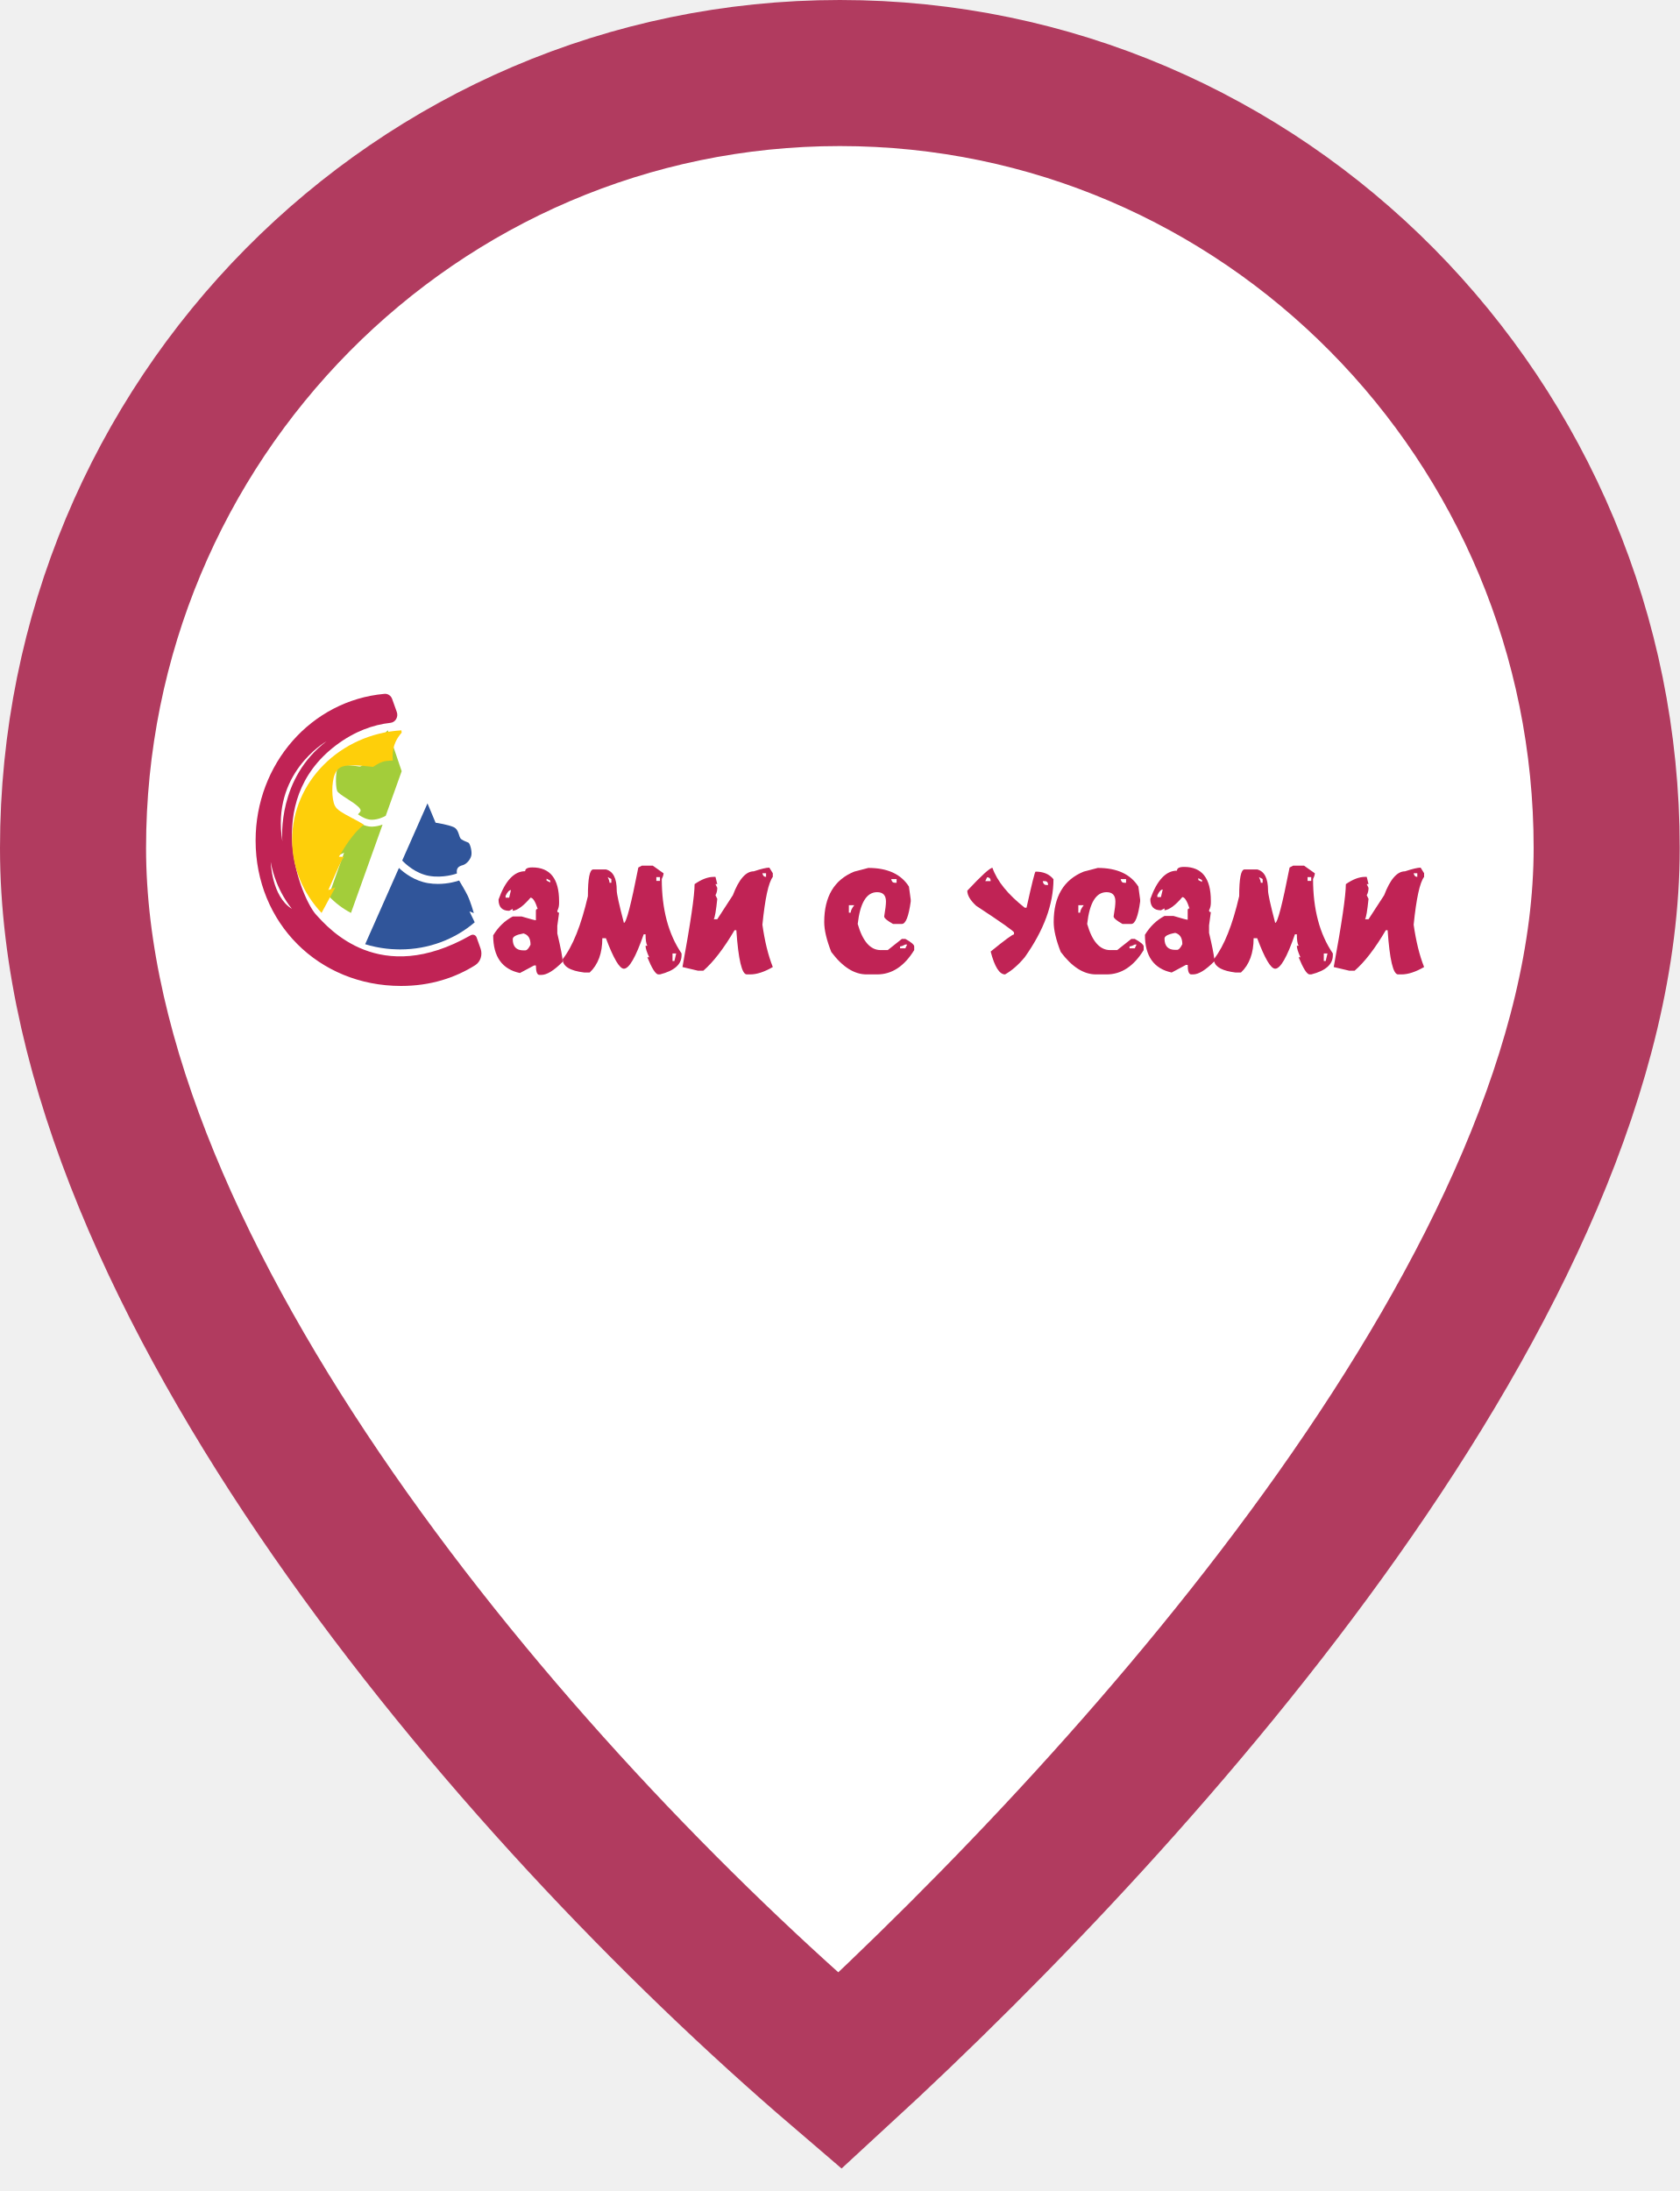
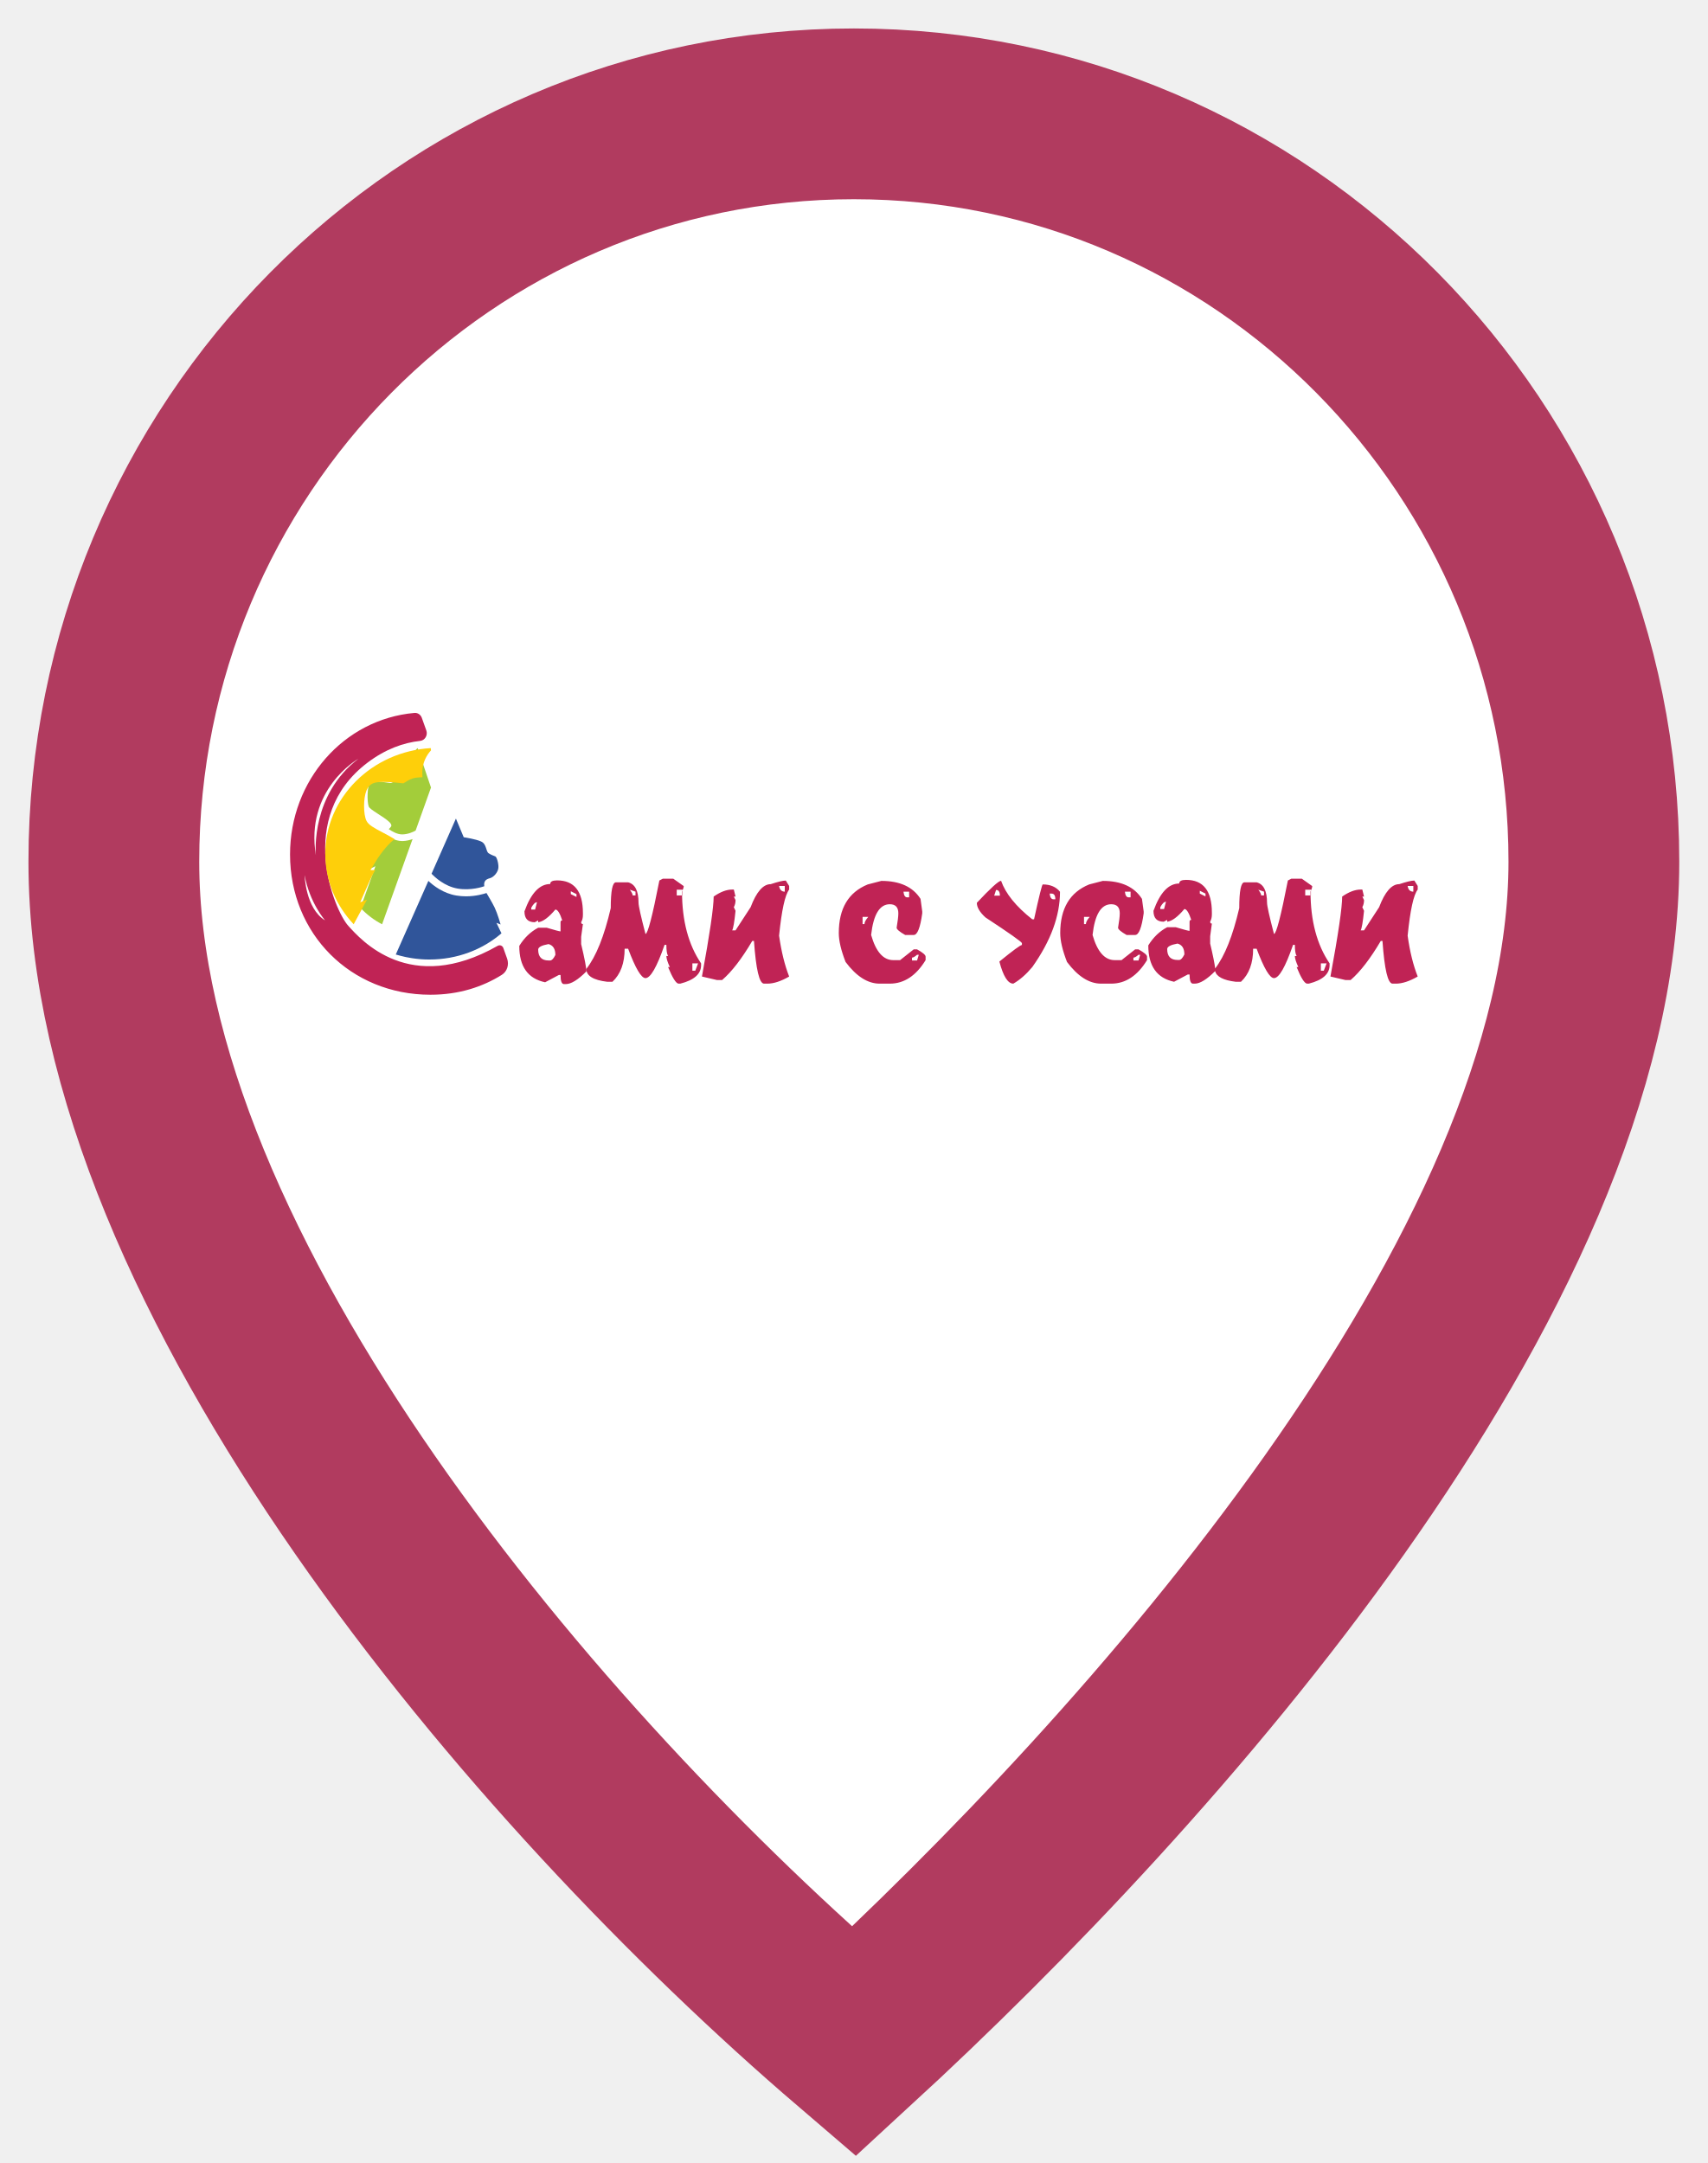
- <svg xmlns="http://www.w3.org/2000/svg" width="46px" height="60px" viewBox="0 0 46 60" version="1.1">
+ <svg xmlns="http://www.w3.org/2000/svg" width="30px" height="38px" viewBox="0 0 30 38" version="1.1">
  <g id="Page-1" stroke="none" stroke-width="1" fill="none" fill-rule="evenodd">
-     <g id="-g-1-Где-купить-комп" transform="translate(-668, -425)">
-       <g id="Group-14" transform="translate(-2, 369)">
-         <g id="Group-23" transform="translate(672, 58)">
-           <g id="Group-21" fill="#FFFFFF" stroke="#B13B5F" stroke-linecap="round" stroke-width="4">
-             <path d="M21,54.71 C29.383,47 42,32.946 42,21.224 C42,9.502 32.598,9.59232693e-14 21,9.59232693e-14 C9.402,9.59232693e-14 -2.84217094e-14,9.502 -2.84217094e-14,21.224 C-2.84217094e-14,32.946 12,47 21,54.71 Z" id="Oval-Copy" />
-           </g>
-           <g id="sami-logo-2" transform="translate(5, 17)">
-             <path d="M32,7.482 C31.768,7.616 31.562,7.684 31.382,7.684 L31.287,7.684 C31.152,7.684 31.057,7.28 31.001,6.473 L30.952,6.473 C30.656,6.976 30.371,7.346 30.097,7.583 L29.953,7.583 L29.525,7.482 C29.747,6.276 29.857,5.52 29.857,5.212 C30.048,5.08 30.223,5.013 30.383,5.013 L30.429,5.013 L30.478,5.212 L30.429,5.212 L30.478,5.313 C30.478,5.39 30.462,5.458 30.429,5.515 L30.478,5.616 C30.445,5.937 30.414,6.123 30.383,6.173 L30.478,6.173 L30.906,5.515 C31.071,5.079 31.261,4.861 31.477,4.861 C31.682,4.793 31.825,4.76 31.905,4.76 L32,4.913 L32,5.013 C31.882,5.167 31.787,5.604 31.714,6.323 C31.778,6.774 31.873,7.161 32,7.482 Z M31.814,5.013 L31.814,4.913 L31.714,4.913 C31.726,4.98 31.759,5.013 31.814,5.013 Z M28.858,7.684 C28.786,7.674 28.688,7.517 28.564,7.214 L28.613,7.214 C28.548,7.071 28.515,6.967 28.515,6.899 L28.564,6.899 C28.531,6.847 28.515,6.743 28.515,6.585 L28.463,6.585 C28.246,7.214 28.065,7.528 27.922,7.528 C27.802,7.528 27.637,7.249 27.429,6.692 L27.331,6.692 C27.331,7.101 27.215,7.415 26.985,7.632 L26.835,7.632 C26.486,7.589 26.292,7.488 26.252,7.329 C26.017,7.565 25.824,7.684 25.673,7.684 L25.624,7.684 C25.558,7.684 25.526,7.597 25.526,7.424 L25.477,7.424 L25.087,7.632 C24.599,7.528 24.355,7.184 24.355,6.599 C24.497,6.369 24.675,6.197 24.891,6.083 L25.136,6.083 C25.367,6.153 25.497,6.187 25.526,6.187 L25.526,5.928 C25.526,5.893 25.542,5.876 25.575,5.876 C25.508,5.67 25.442,5.567 25.379,5.567 C25.188,5.792 25.026,5.912 24.891,5.928 L24.891,5.876 L24.793,5.928 C24.599,5.928 24.502,5.825 24.502,5.619 C24.687,5.102 24.93,4.843 25.232,4.843 C25.232,4.774 25.297,4.74 25.428,4.74 C25.916,4.74 26.16,5.049 26.16,5.668 L26.16,5.72 C26.16,5.799 26.144,5.868 26.111,5.928 C26.111,5.962 26.127,5.979 26.16,5.979 L26.111,6.34 L26.111,6.547 C26.192,6.888 26.239,7.123 26.253,7.253 C26.525,6.901 26.753,6.33 26.936,5.541 C26.936,5.053 26.985,4.809 27.083,4.809 L27.429,4.809 C27.627,4.859 27.726,5.051 27.726,5.385 C27.726,5.478 27.791,5.774 27.922,6.274 C27.987,6.274 28.118,5.768 28.316,4.757 L28.414,4.705 L28.711,4.705 L29.008,4.915 C29.008,4.952 28.992,5.004 28.959,5.071 C28.959,5.9 29.139,6.579 29.501,7.11 L29.501,7.162 C29.501,7.41 29.304,7.584 28.91,7.684 L28.858,7.684 Z M25.185,6.547 C24.989,6.582 24.891,6.634 24.891,6.703 C24.891,6.909 24.989,7.012 25.185,7.012 L25.232,7.012 C25.279,7.012 25.328,6.96 25.379,6.856 C25.379,6.685 25.314,6.582 25.185,6.547 Z M24.695,5.515 L24.695,5.567 L24.793,5.567 L24.842,5.359 C24.795,5.359 24.746,5.411 24.695,5.515 Z M25.917,5.1 L25.817,5.048 L25.817,5.1 L25.917,5.152 L25.917,5.1 Z M27.578,5.071 L27.478,5.019 C27.511,5.087 27.528,5.138 27.528,5.175 L27.578,5.175 L27.578,5.071 Z M28.909,5.019 L28.809,5.019 L28.809,5.123 L28.909,5.123 L28.909,5.019 Z M29.253,7.317 L29.305,7.317 L29.354,7.11 L29.253,7.11 L29.253,7.317 Z M23.304,7.684 L23.015,7.684 C22.678,7.684 22.356,7.479 22.049,7.069 C21.92,6.741 21.856,6.468 21.856,6.251 C21.856,5.553 22.13,5.092 22.678,4.869 L23.064,4.768 C23.589,4.768 23.959,4.938 24.175,5.279 L24.224,5.636 L24.224,5.688 C24.168,6.098 24.087,6.302 23.982,6.302 L23.74,6.302 C23.58,6.212 23.499,6.144 23.497,6.098 C23.53,5.909 23.546,5.773 23.546,5.688 C23.546,5.517 23.466,5.432 23.304,5.432 C23.015,5.432 22.838,5.722 22.773,6.302 C22.909,6.779 23.119,7.018 23.402,7.018 L23.595,7.018 L23.982,6.712 L24.077,6.712 C24.237,6.8 24.318,6.869 24.32,6.917 L24.32,7.018 C24.047,7.462 23.709,7.684 23.304,7.684 Z M23.789,5.175 L23.838,5.175 L23.838,5.074 L23.691,5.074 C23.702,5.141 23.734,5.175 23.789,5.175 Z M22.531,5.789 L22.531,5.994 L22.58,5.994 C22.58,5.942 22.613,5.874 22.678,5.789 L22.531,5.789 Z M23.933,6.969 L24.077,6.969 L24.126,6.865 L24.077,6.865 C24.016,6.899 23.967,6.917 23.933,6.917 L23.933,6.969 Z M20.524,7.684 C20.37,7.684 20.238,7.475 20.13,7.058 C20.514,6.745 20.728,6.588 20.769,6.588 L20.769,6.536 C20.768,6.501 20.423,6.258 19.735,5.806 C19.571,5.656 19.49,5.518 19.49,5.391 C19.88,4.974 20.11,4.765 20.179,4.765 C20.306,5.129 20.601,5.493 21.063,5.858 L21.112,5.858 C21.258,5.199 21.34,4.869 21.36,4.869 C21.574,4.869 21.738,4.938 21.85,5.077 C21.85,5.761 21.588,6.474 21.063,7.214 C20.889,7.423 20.709,7.58 20.524,7.684 Z M20.032,5.025 L19.983,5.129 L20.13,5.129 C20.13,5.06 20.097,5.025 20.032,5.025 Z M21.654,5.235 L21.703,5.235 C21.703,5.164 21.671,5.129 21.605,5.129 L21.556,5.129 C21.567,5.2 21.6,5.235 21.654,5.235 Z M17.02,7.684 L16.732,7.684 C16.394,7.684 16.072,7.479 15.765,7.069 C15.636,6.741 15.572,6.468 15.572,6.251 C15.572,5.553 15.846,5.092 16.394,4.869 L16.781,4.768 C17.305,4.768 17.676,4.938 17.892,5.279 L17.941,5.636 L17.941,5.688 C17.884,6.098 17.804,6.302 17.698,6.302 L17.456,6.302 C17.296,6.212 17.215,6.144 17.214,6.098 C17.246,5.909 17.263,5.773 17.263,5.688 C17.263,5.517 17.182,5.432 17.02,5.432 C16.732,5.432 16.555,5.722 16.489,6.302 C16.626,6.779 16.835,7.018 17.118,7.018 L17.312,7.018 L17.698,6.712 L17.794,6.712 C17.953,6.8 18.034,6.869 18.036,6.917 L18.036,7.018 C17.764,7.462 17.425,7.684 17.02,7.684 Z M17.505,5.175 L17.554,5.175 L17.554,5.074 L17.407,5.074 C17.418,5.141 17.451,5.175 17.505,5.175 Z M16.247,5.789 L16.247,5.994 L16.296,5.994 C16.296,5.942 16.329,5.874 16.394,5.789 L16.247,5.789 Z M17.649,6.969 L17.794,6.969 L17.843,6.865 L17.794,6.865 C17.732,6.899 17.684,6.917 17.649,6.917 L17.649,6.969 Z M13.546,7.684 L13.451,7.684 C13.317,7.684 13.221,7.28 13.165,6.473 L13.116,6.473 C12.82,6.976 12.535,7.346 12.261,7.583 L12.117,7.583 L11.69,7.482 C11.911,6.276 12.022,5.52 12.022,5.212 C12.212,5.08 12.387,5.013 12.547,5.013 L12.594,5.013 L12.643,5.212 L12.594,5.212 L12.643,5.313 C12.643,5.39 12.626,5.458 12.594,5.515 L12.643,5.616 C12.61,5.937 12.578,6.123 12.547,6.173 L12.643,6.173 L13.07,5.515 C13.235,5.079 13.426,4.861 13.642,4.861 C13.847,4.793 13.989,4.76 14.069,4.76 L14.164,4.913 L14.164,5.013 C14.046,5.167 13.951,5.604 13.879,6.323 C13.942,6.774 14.037,7.161 14.164,7.482 C13.932,7.616 13.726,7.684 13.546,7.684 Z M13.979,5.013 L13.979,4.913 L13.879,4.913 C13.89,4.98 13.923,5.013 13.979,5.013 Z M11.023,7.684 C10.95,7.674 10.852,7.517 10.728,7.214 L10.778,7.214 C10.712,7.071 10.679,6.967 10.679,6.899 L10.728,6.899 C10.696,6.847 10.679,6.743 10.679,6.585 L10.628,6.585 C10.41,7.214 10.229,7.528 10.086,7.528 C9.966,7.528 9.802,7.249 9.593,6.692 L9.495,6.692 C9.495,7.101 9.38,7.415 9.149,7.632 L9,7.632 C8.606,7.584 8.409,7.462 8.409,7.266 C8.685,6.914 8.915,6.339 9.1,5.541 C9.1,5.053 9.149,4.809 9.247,4.809 L9.593,4.809 C9.791,4.859 9.89,5.051 9.89,5.385 C9.89,5.478 9.955,5.774 10.086,6.274 C10.151,6.274 10.283,5.768 10.481,4.757 L10.579,4.705 L10.876,4.705 L11.172,4.915 C11.172,4.952 11.156,5.004 11.123,5.071 C11.123,5.9 11.304,6.579 11.665,7.11 L11.665,7.162 C11.665,7.41 11.468,7.584 11.074,7.684 L11.023,7.684 Z M9.742,5.071 L9.642,5.019 C9.676,5.087 9.692,5.138 9.692,5.175 L9.742,5.175 L9.742,5.071 Z M11.074,5.019 L10.974,5.019 L10.974,5.123 L11.074,5.123 L11.074,5.019 Z M11.417,7.317 L11.469,7.317 L11.518,7.11 L11.417,7.11 L11.417,7.317 Z M8.311,5.994 L8.262,6.354 L8.262,6.562 C8.36,6.975 8.409,7.234 8.409,7.338 C8.171,7.578 7.976,7.698 7.824,7.698 L7.775,7.698 C7.709,7.698 7.676,7.611 7.676,7.438 L7.628,7.438 L7.238,7.646 C6.75,7.542 6.506,7.198 6.506,6.614 C6.647,6.383 6.826,6.211 7.042,6.098 L7.287,6.098 C7.518,6.167 7.647,6.201 7.676,6.201 L7.676,5.942 C7.676,5.907 7.693,5.89 7.725,5.89 C7.658,5.684 7.593,5.582 7.529,5.582 C7.339,5.806 7.176,5.927 7.042,5.942 L7.042,5.89 L6.944,5.942 C6.75,5.942 6.653,5.839 6.653,5.633 C6.838,5.116 7.081,4.858 7.382,4.858 C7.382,4.789 7.448,4.754 7.578,4.754 C8.067,4.754 8.311,5.063 8.311,5.682 L8.311,5.734 C8.311,5.813 8.294,5.882 8.262,5.942 C8.262,5.977 8.278,5.994 8.311,5.994 Z M7.336,6.562 C7.14,6.597 7.042,6.648 7.042,6.718 C7.042,6.923 7.14,7.026 7.336,7.026 L7.382,7.026 C7.43,7.026 7.479,6.974 7.529,6.87 C7.529,6.699 7.465,6.597 7.336,6.562 Z M6.846,5.53 L6.846,5.582 L6.944,5.582 L6.993,5.374 C6.946,5.374 6.897,5.426 6.846,5.53 Z M8.068,5.114 L7.968,5.062 L7.968,5.114 L8.068,5.166 L8.068,5.114 Z M3.983,8 C1.717,8 0,6.268 0,4.018 C0,1.92 1.522,0.181 3.528,0.001 C3.621,-0.008 3.707,0.05 3.74,0.143 L3.867,0.499 C3.914,0.633 3.83,0.779 3.696,0.794 C3.218,0.847 2.708,1.027 2.2,1.411 C0.14,2.967 1.266,5.619 1.651,6.042 C2.01,6.436 3.393,8.034 5.891,6.612 C5.954,6.576 6.029,6.605 6.053,6.673 L6.161,6.977 C6.221,7.148 6.159,7.341 6.012,7.433 C5.472,7.771 4.801,8 3.983,8 Z M0.994,5.888 C0.994,5.888 0.556,5.39 0.414,4.605 C0.414,4.605 0.438,5.549 0.994,5.888 Z M1.94,1.301 C1.898,1.326 0.423,2.186 0.733,4.043 C0.722,3.921 0.609,2.314 1.94,1.301 Z" id="Shape" fill="#C02355" />
-             <path d="M6,6.257 C5.462,6.718 4.745,7 3.957,7 L3.948,7 C3.911,7 3.874,6.999 3.837,6.997 C3.798,6.997 3.759,6.995 3.72,6.991 C3.707,6.991 3.694,6.989 3.681,6.988 C3.649,6.986 3.618,6.983 3.587,6.979 C3.557,6.976 3.527,6.972 3.497,6.967 C3.476,6.964 3.455,6.961 3.434,6.958 C3.332,6.942 3.23,6.92 3.13,6.894 C3.086,6.883 3.043,6.871 3,6.857 L3.001,6.856 L3.925,4.769 C4.07,4.906 4.351,5.122 4.72,5.184 C4.81,5.199 4.901,5.206 4.993,5.206 C5.276,5.206 5.501,5.138 5.574,5.113 C5.597,5.152 5.744,5.395 5.807,5.527 C5.885,5.689 5.971,5.986 5.976,6.005 L5.857,5.959 C5.857,5.959 5.934,6.119 6,6.257 Z M5.671,4.693 C5.558,4.722 5.513,4.772 5.509,4.86 C5.509,4.878 5.51,4.898 5.512,4.921 C5.472,4.935 5.135,5.05 4.758,4.987 C4.384,4.924 4.106,4.661 4.015,4.565 L4.707,3 L4.929,3.53 C4.974,3.536 5.271,3.583 5.42,3.649 C5.581,3.719 5.554,3.929 5.635,3.983 C5.716,4.038 5.787,4.054 5.827,4.075 C5.867,4.095 5.922,4.275 5.912,4.396 C5.904,4.518 5.783,4.663 5.671,4.693 Z" id="Shape" fill="#30559A" />
-             <path d="M3.563,3.341 C3.491,3.381 3.353,3.444 3.191,3.449 C3.048,3.453 2.895,3.366 2.803,3.3 C2.833,3.268 2.857,3.242 2.867,3.224 C2.89,3.188 2.864,3.142 2.811,3.092 C2.656,2.943 2.274,2.755 2.234,2.66 C2.181,2.533 2.184,2.019 2.288,1.971 C2.32,1.956 2.374,1.951 2.436,1.951 C2.581,1.951 2.773,1.98 2.841,1.99 C2.844,1.99 2.847,1.99 2.851,1.99 C2.932,1.99 3.011,1.862 3.121,1.845 C3.252,1.825 3.329,1.849 3.363,1.804 C3.422,1.728 3.391,1.683 3.391,1.536 C3.391,1.436 3.408,1.35 3.433,1.279 C3.499,1.09 3.621,1 3.621,1 L4,2.119 L3.563,3.341 Z M2.261,4.429 C2.266,4.416 2.345,4.196 2.38,4.124 C2.416,4.05 2.58,3.8 2.58,3.8 L2.5,3.797 L2.446,3.795 C2.446,3.795 2.523,3.642 2.634,3.492 L2.665,3.422 C2.669,3.425 2.675,3.43 2.68,3.434 C2.781,3.511 2.979,3.638 3.181,3.638 C3.186,3.638 3.191,3.637 3.196,3.637 C3.301,3.634 3.397,3.61 3.477,3.581 L3.44,3.686 L2.612,6 C2.387,5.884 2.18,5.726 2,5.537 L2.423,4.351 L2.261,4.429 Z" id="Shape" fill="#A3CD3A" />
-             <path d="M2.473,4.151 L2.28,4.461 L2.422,4.465 C2.404,4.49 2.39,4.511 2.38,4.527 C2.325,4.618 2.222,4.851 2.202,4.897 L1.992,5.374 L2.184,5.299 L1.806,6 C1.306,5.468 1,4.771 1,4.004 C1,2.404 2.323,1.099 3.993,1 L4,1.065 C3.884,1.192 3.752,1.403 3.752,1.702 C3.752,1.753 3.755,1.795 3.758,1.828 C3.71,1.829 3.647,1.831 3.574,1.84 C3.443,1.857 3.343,1.921 3.271,1.967 C3.254,1.977 3.231,1.992 3.216,2.001 C3.104,1.987 2.852,1.959 2.654,1.959 C2.524,1.959 2.435,1.97 2.366,1.996 C2.279,2.029 2.212,2.098 2.169,2.202 C2.077,2.425 2.078,2.886 2.172,3.067 C2.23,3.181 2.368,3.257 2.649,3.406 C2.735,3.451 2.871,3.523 2.964,3.582 C2.902,3.635 2.829,3.699 2.767,3.767 C2.598,3.953 2.478,4.144 2.473,4.151 Z" id="Path" fill="#FECF0A" />
-           </g>
+     <g id="комп_где-купить_карта_1280-" transform="translate(-861, -741)">
+       <g id="Group-23-Copy" transform="translate(863, 743)">
+         <g id="Group-21" fill="#FFFFFF" stroke="#B13B5F" stroke-linecap="round" stroke-width="3">
+           <path d="M13,33.868 C18.189,29.095 26,20.395 26,13.139 C26,5.882 20.18,9.59232693e-14 13,9.59232693e-14 C5.82,9.59232693e-14 -2.84217094e-14,5.882 -2.84217094e-14,13.139 C-2.84217094e-14,20.395 7.429,29.095 13,33.868 Z" id="Oval-Copy" />
+         </g>
+         <g id="sami-logo-2" transform="translate(3.095238, 10.52381)">
+           <path d="M19.81,4.632 C19.666,4.715 19.538,4.757 19.427,4.757 L19.368,4.757 C19.285,4.757 19.226,4.507 19.191,4.007 L19.161,4.007 C18.977,4.319 18.801,4.548 18.631,4.694 L18.542,4.694 L18.277,4.632 C18.415,3.885 18.483,3.417 18.483,3.227 C18.601,3.145 18.71,3.104 18.808,3.104 L18.837,3.104 L18.867,3.227 L18.837,3.227 L18.867,3.289 C18.867,3.337 18.857,3.378 18.837,3.414 L18.867,3.477 C18.847,3.675 18.827,3.79 18.808,3.821 L18.867,3.821 L19.132,3.414 C19.234,3.144 19.352,3.009 19.486,3.009 C19.613,2.967 19.701,2.946 19.751,2.946 L19.81,3.041 L19.81,3.104 C19.736,3.199 19.678,3.469 19.633,3.914 C19.672,4.194 19.731,4.433 19.81,4.632 Z M19.733,3.141 L19.733,3.041 L19.633,3.041 C19.644,3.108 19.677,3.141 19.733,3.141 Z M17.865,4.757 C17.82,4.751 17.759,4.654 17.683,4.466 L17.713,4.466 C17.672,4.378 17.652,4.313 17.652,4.271 L17.683,4.271 C17.662,4.239 17.652,4.174 17.652,4.076 L17.62,4.076 C17.485,4.466 17.374,4.66 17.285,4.66 C17.211,4.66 17.109,4.488 16.98,4.143 L16.919,4.143 C16.919,4.396 16.848,4.59 16.705,4.724 L16.612,4.724 C16.396,4.698 16.276,4.635 16.251,4.537 C16.106,4.683 15.986,4.757 15.893,4.757 L15.862,4.757 C15.822,4.757 15.802,4.703 15.802,4.596 L15.771,4.596 L15.53,4.724 C15.228,4.66 15.077,4.447 15.077,4.085 C15.165,3.943 15.275,3.836 15.409,3.766 L15.561,3.766 C15.703,3.809 15.784,3.83 15.802,3.83 L15.802,3.669 C15.802,3.648 15.812,3.637 15.832,3.637 C15.79,3.51 15.75,3.446 15.711,3.446 C15.593,3.586 15.492,3.66 15.409,3.669 L15.409,3.637 L15.348,3.669 C15.228,3.669 15.168,3.606 15.168,3.478 C15.283,3.158 15.433,2.998 15.62,2.998 C15.62,2.955 15.66,2.934 15.741,2.934 C16.043,2.934 16.194,3.126 16.194,3.509 L16.194,3.541 C16.194,3.59 16.184,3.633 16.164,3.669 C16.164,3.691 16.174,3.702 16.194,3.702 L16.164,3.925 L16.164,4.053 C16.214,4.264 16.243,4.409 16.252,4.49 C16.42,4.272 16.561,3.919 16.675,3.43 C16.675,3.128 16.705,2.977 16.766,2.977 L16.98,2.977 C17.102,3.008 17.163,3.127 17.163,3.334 C17.163,3.391 17.204,3.574 17.285,3.884 C17.325,3.884 17.407,3.571 17.529,2.945 L17.59,2.913 L17.774,2.913 L17.957,3.043 C17.957,3.065 17.947,3.098 17.927,3.139 C17.927,3.652 18.039,4.073 18.262,4.401 L18.262,4.433 C18.262,4.587 18.14,4.695 17.897,4.757 L17.865,4.757 Z M15.591,4.053 C15.47,4.075 15.409,4.107 15.409,4.15 C15.409,4.277 15.47,4.341 15.591,4.341 L15.62,4.341 C15.649,4.341 15.679,4.308 15.711,4.244 C15.711,4.138 15.671,4.075 15.591,4.053 Z M15.288,3.414 L15.288,3.446 L15.354,3.446 L15.388,3.318 C15.355,3.318 15.322,3.35 15.288,3.414 Z M16.082,3.175 L15.982,3.125 L15.982,3.175 L16.082,3.225 L16.082,3.175 Z M17.11,3.141 L17.01,3.107 C17.043,3.15 17.06,3.184 17.06,3.207 L17.11,3.207 L17.11,3.141 Z M17.934,3.107 L17.834,3.107 L17.834,3.207 L17.934,3.207 L17.934,3.107 Z M18.109,4.53 L18.16,4.53 L18.209,4.401 L18.109,4.401 L18.109,4.53 Z M14.426,4.757 L14.248,4.757 C14.039,4.757 13.839,4.63 13.649,4.376 C13.57,4.173 13.53,4.004 13.53,3.869 C13.53,3.437 13.699,3.152 14.039,3.014 L14.278,2.952 C14.603,2.952 14.832,3.057 14.966,3.268 L14.996,3.489 L14.996,3.521 C14.961,3.775 14.911,3.902 14.846,3.902 L14.696,3.902 C14.597,3.846 14.547,3.803 14.546,3.775 C14.566,3.658 14.576,3.574 14.576,3.521 C14.576,3.415 14.526,3.362 14.426,3.362 C14.248,3.362 14.138,3.542 14.098,3.902 C14.182,4.197 14.312,4.344 14.487,4.344 L14.607,4.344 L14.846,4.155 L14.905,4.155 C15.004,4.21 15.054,4.252 15.055,4.282 L15.055,4.344 C14.886,4.619 14.677,4.757 14.426,4.757 Z M14.732,3.241 L14.766,3.241 L14.766,3.141 L14.666,3.141 C14.673,3.208 14.695,3.241 14.732,3.241 Z M13.948,3.584 L13.948,3.711 L13.981,3.711 C13.981,3.678 14.003,3.636 14.048,3.584 L13.948,3.584 Z M14.816,4.35 L14.905,4.35 L14.935,4.25 L14.905,4.25 C14.867,4.283 14.837,4.3 14.816,4.3 L14.816,4.35 Z M12.706,4.757 C12.61,4.757 12.529,4.627 12.461,4.369 C12.699,4.175 12.831,4.078 12.857,4.078 L12.857,4.046 C12.856,4.025 12.643,3.874 12.217,3.594 C12.116,3.502 12.065,3.416 12.065,3.337 C12.307,3.079 12.449,2.95 12.491,2.95 C12.57,3.175 12.753,3.401 13.039,3.627 L13.07,3.627 C13.159,3.218 13.211,3.014 13.223,3.014 C13.356,3.014 13.457,3.057 13.526,3.143 C13.526,3.567 13.364,4.007 13.039,4.466 C12.931,4.595 12.82,4.692 12.706,4.757 Z M12.403,3.111 L12.37,3.211 L12.47,3.211 C12.47,3.144 12.448,3.111 12.403,3.111 Z M13.411,3.275 L13.444,3.275 C13.444,3.208 13.422,3.175 13.378,3.175 L13.344,3.175 C13.352,3.242 13.374,3.275 13.411,3.275 Z M10.536,4.757 L10.358,4.757 C10.149,4.757 9.949,4.63 9.759,4.376 C9.68,4.173 9.64,4.004 9.64,3.869 C9.64,3.437 9.809,3.152 10.149,3.014 L10.388,2.952 C10.713,2.952 10.942,3.057 11.076,3.268 L11.106,3.489 L11.106,3.521 C11.071,3.775 11.021,3.902 10.956,3.902 L10.806,3.902 C10.707,3.846 10.657,3.803 10.656,3.775 C10.676,3.658 10.686,3.574 10.686,3.521 C10.686,3.415 10.636,3.362 10.536,3.362 C10.358,3.362 10.248,3.542 10.208,3.902 C10.292,4.197 10.422,4.344 10.597,4.344 L10.717,4.344 L10.956,4.155 L11.015,4.155 C11.114,4.21 11.164,4.252 11.165,4.282 L11.165,4.344 C10.997,4.619 10.787,4.757 10.536,4.757 Z M10.842,3.241 L10.876,3.241 L10.876,3.141 L10.776,3.141 C10.783,3.208 10.805,3.241 10.842,3.241 Z M10.058,3.584 L10.058,3.711 L10.091,3.711 C10.091,3.678 10.113,3.636 10.158,3.584 L10.058,3.584 Z M10.926,4.35 L11.015,4.35 L11.045,4.25 L11.015,4.25 C10.977,4.283 10.947,4.3 10.926,4.3 L10.926,4.35 Z M8.386,4.757 L8.327,4.757 C8.244,4.757 8.185,4.507 8.15,4.007 L8.12,4.007 C7.936,4.319 7.76,4.548 7.59,4.694 L7.501,4.694 L7.236,4.632 C7.373,3.885 7.442,3.417 7.442,3.227 C7.56,3.145 7.668,3.104 7.767,3.104 L7.796,3.104 L7.826,3.227 L7.796,3.227 L7.826,3.289 C7.826,3.337 7.816,3.378 7.796,3.414 L7.826,3.477 C7.806,3.675 7.786,3.79 7.767,3.821 L7.826,3.821 L8.091,3.414 C8.193,3.144 8.311,3.009 8.445,3.009 C8.572,2.967 8.66,2.946 8.709,2.946 L8.768,3.041 L8.768,3.104 C8.695,3.199 8.636,3.469 8.591,3.914 C8.631,4.194 8.69,4.433 8.768,4.632 C8.625,4.715 8.497,4.757 8.386,4.757 Z M8.691,3.141 L8.691,3.041 L8.591,3.041 C8.603,3.108 8.636,3.141 8.691,3.141 Z M6.823,4.757 C6.779,4.751 6.718,4.654 6.641,4.466 L6.672,4.466 C6.631,4.378 6.611,4.313 6.611,4.271 L6.641,4.271 C6.621,4.239 6.611,4.174 6.611,4.076 L6.579,4.076 C6.444,4.466 6.332,4.66 6.244,4.66 C6.17,4.66 6.068,4.488 5.939,4.143 L5.878,4.143 C5.878,4.396 5.807,4.59 5.664,4.724 L5.571,4.724 C5.327,4.695 5.205,4.619 5.205,4.498 C5.376,4.28 5.519,3.924 5.634,3.43 C5.634,3.128 5.664,2.977 5.725,2.977 L5.939,2.977 C6.061,3.008 6.122,3.127 6.122,3.334 C6.122,3.391 6.163,3.574 6.244,3.884 C6.284,3.884 6.366,3.571 6.488,2.945 L6.549,2.913 L6.732,2.913 L6.916,3.043 C6.916,3.065 6.906,3.098 6.886,3.139 C6.886,3.652 6.998,4.073 7.221,4.401 L7.221,4.433 C7.221,4.587 7.099,4.695 6.856,4.757 L6.823,4.757 Z M6.069,3.141 L5.969,3.107 C6.002,3.15 6.019,3.184 6.019,3.207 L6.069,3.207 L6.069,3.141 Z M6.893,3.107 L6.793,3.107 L6.793,3.207 L6.893,3.207 L6.893,3.107 Z M7.068,4.53 L7.119,4.53 L7.168,4.401 L7.068,4.401 L7.068,4.53 Z M5.145,3.71 L5.114,3.934 L5.114,4.062 C5.175,4.318 5.206,4.478 5.206,4.542 C5.058,4.691 4.937,4.765 4.843,4.765 L4.813,4.765 C4.772,4.765 4.752,4.712 4.752,4.605 L4.722,4.605 L4.481,4.733 C4.178,4.669 4.027,4.456 4.027,4.094 C4.115,3.951 4.226,3.845 4.359,3.775 L4.511,3.775 C4.654,3.818 4.734,3.839 4.752,3.839 L4.752,3.678 C4.752,3.657 4.762,3.646 4.782,3.646 C4.741,3.519 4.7,3.455 4.661,3.455 C4.543,3.594 4.443,3.669 4.359,3.678 L4.359,3.646 L4.299,3.678 C4.178,3.678 4.118,3.615 4.118,3.487 C4.233,3.167 4.384,3.007 4.57,3.007 C4.57,2.964 4.611,2.943 4.691,2.943 C4.994,2.943 5.145,3.135 5.145,3.518 L5.145,3.55 C5.145,3.599 5.135,3.641 5.114,3.678 C5.114,3.7 5.125,3.71 5.145,3.71 Z M4.541,4.062 C4.42,4.084 4.359,4.116 4.359,4.159 C4.359,4.286 4.42,4.35 4.541,4.35 L4.57,4.35 C4.599,4.35 4.63,4.317 4.661,4.253 C4.661,4.147 4.621,4.084 4.541,4.062 Z M4.238,3.423 L4.238,3.455 L4.305,3.455 L4.338,3.327 C4.306,3.327 4.273,3.359 4.238,3.423 Z M5.032,3.184 L4.932,3.134 L4.932,3.184 L5.032,3.234 L5.032,3.184 Z M2.466,4.952 C1.063,4.952 0,3.88 0,2.487 C0,1.188 0.942,0.112 2.184,0.001 C2.241,-0.005 2.295,0.031 2.315,0.088 L2.394,0.309 C2.423,0.392 2.371,0.482 2.288,0.492 C1.992,0.524 1.677,0.636 1.362,0.874 C0.087,1.837 0.784,3.479 1.022,3.74 C1.244,3.984 2.1,4.973 3.647,4.093 C3.686,4.071 3.732,4.089 3.747,4.131 L3.814,4.319 C3.851,4.425 3.813,4.544 3.721,4.602 C3.387,4.811 2.972,4.952 2.466,4.952 Z M0.615,3.645 C0.615,3.645 0.344,3.337 0.256,2.851 C0.256,2.851 0.271,3.435 0.615,3.645 Z M1.201,0.806 C1.175,0.821 0.262,1.353 0.454,2.503 C0.447,2.428 0.377,1.433 1.201,0.806 Z" id="Shape" fill="#C02355" />
+           <path d="M3.714,3.873 C3.382,4.159 2.937,4.333 2.449,4.333 L2.444,4.333 C2.421,4.333 2.398,4.333 2.375,4.332 C2.351,4.331 2.327,4.33 2.303,4.328 C2.295,4.328 2.287,4.327 2.279,4.326 C2.259,4.325 2.24,4.323 2.22,4.32 C2.202,4.318 2.183,4.316 2.165,4.313 C2.152,4.311 2.139,4.309 2.126,4.307 C2.062,4.297 2,4.284 1.937,4.267 C1.91,4.261 1.884,4.253 1.857,4.245 L1.858,4.244 L2.43,2.952 C2.52,3.037 2.693,3.171 2.922,3.209 C2.977,3.218 3.034,3.223 3.091,3.223 C3.266,3.223 3.405,3.18 3.451,3.165 C3.465,3.189 3.556,3.34 3.595,3.422 C3.643,3.522 3.696,3.706 3.699,3.717 L3.626,3.689 C3.626,3.689 3.674,3.788 3.714,3.873 Z M3.51,2.905 C3.441,2.923 3.413,2.954 3.41,3.009 C3.41,3.02 3.411,3.032 3.412,3.046 C3.387,3.055 3.179,3.126 2.945,3.087 C2.714,3.048 2.542,2.885 2.486,2.826 L2.914,1.857 L3.051,2.185 C3.079,2.189 3.263,2.218 3.355,2.259 C3.455,2.302 3.438,2.432 3.488,2.466 C3.538,2.499 3.582,2.51 3.607,2.522 C3.632,2.535 3.666,2.647 3.66,2.722 C3.655,2.797 3.58,2.887 3.51,2.905 Z" id="Shape" fill="#30559A" />
+           <path d="M2.206,2.068 C2.161,2.093 2.076,2.132 1.976,2.135 C1.887,2.138 1.792,2.083 1.735,2.043 C1.754,2.023 1.768,2.007 1.775,1.996 C1.789,1.973 1.773,1.945 1.74,1.914 C1.644,1.822 1.408,1.705 1.383,1.647 C1.35,1.568 1.352,1.25 1.417,1.22 C1.436,1.211 1.469,1.208 1.508,1.208 C1.598,1.208 1.717,1.225 1.759,1.232 C1.761,1.232 1.763,1.232 1.765,1.232 C1.815,1.232 1.864,1.153 1.932,1.142 C2.013,1.13 2.061,1.144 2.082,1.117 C2.118,1.069 2.099,1.042 2.099,0.951 C2.099,0.889 2.11,0.836 2.125,0.792 C2.166,0.675 2.242,0.619 2.242,0.619 L2.476,1.312 L2.206,2.068 Z M1.4,2.742 C1.403,2.733 1.451,2.597 1.473,2.553 C1.496,2.507 1.597,2.353 1.597,2.353 L1.548,2.351 L1.514,2.349 C1.514,2.349 1.562,2.255 1.631,2.162 L1.65,2.119 C1.652,2.121 1.656,2.123 1.659,2.126 C1.722,2.173 1.844,2.252 1.969,2.252 C1.972,2.252 1.975,2.252 1.978,2.252 C2.044,2.25 2.103,2.235 2.153,2.217 L2.129,2.282 L1.617,3.714 C1.477,3.642 1.35,3.545 1.238,3.427 L1.5,2.694 L1.4,2.742 Z" id="Shape" fill="#A3CD3A" />
+           <path d="M1.531,2.57 L1.412,2.761 L1.499,2.764 C1.488,2.779 1.479,2.792 1.473,2.802 C1.439,2.859 1.375,3.003 1.363,3.032 L1.233,3.327 L1.352,3.28 L1.118,3.714 C0.809,3.385 0.619,2.953 0.619,2.479 C0.619,1.488 1.438,0.68 2.472,0.619 L2.476,0.659 C2.404,0.738 2.323,0.868 2.323,1.054 C2.323,1.085 2.325,1.111 2.326,1.131 C2.297,1.132 2.258,1.134 2.212,1.139 C2.131,1.15 2.07,1.189 2.025,1.218 C2.015,1.224 2,1.233 1.991,1.238 C1.921,1.23 1.766,1.213 1.643,1.213 C1.563,1.213 1.508,1.22 1.465,1.235 C1.411,1.256 1.369,1.299 1.343,1.363 C1.286,1.501 1.286,1.787 1.344,1.899 C1.381,1.969 1.466,2.017 1.64,2.108 C1.693,2.136 1.777,2.181 1.835,2.217 C1.796,2.25 1.751,2.29 1.713,2.332 C1.608,2.447 1.534,2.565 1.531,2.57 Z" id="Path" fill="#FECF0A" />
        </g>
      </g>
    </g>
  </g>
</svg>
